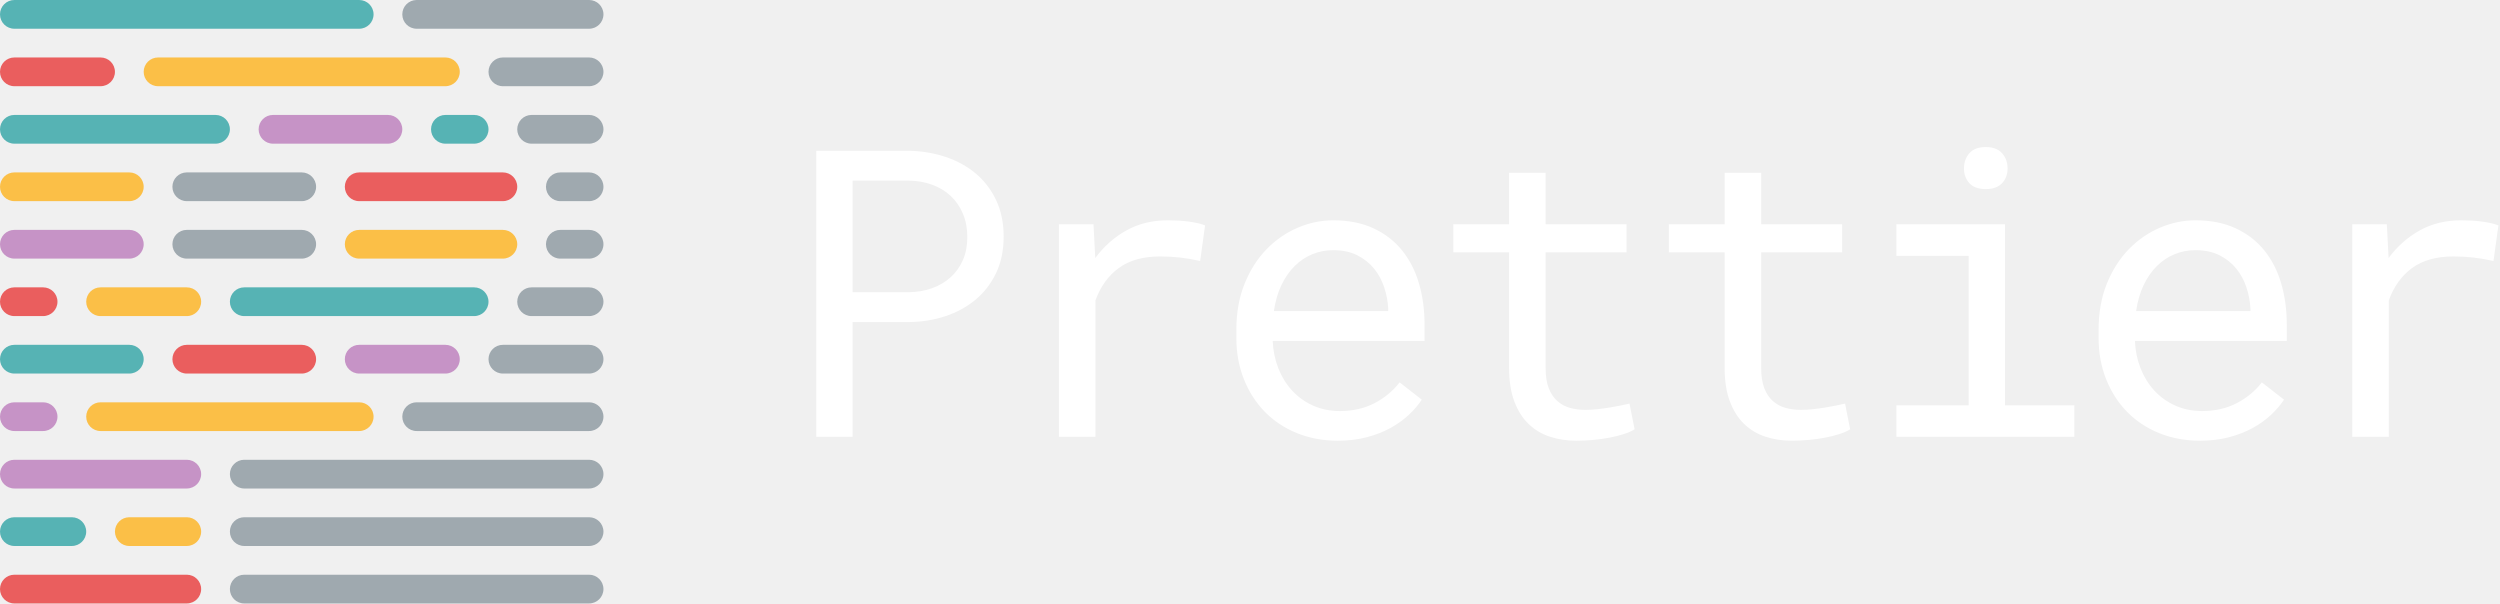
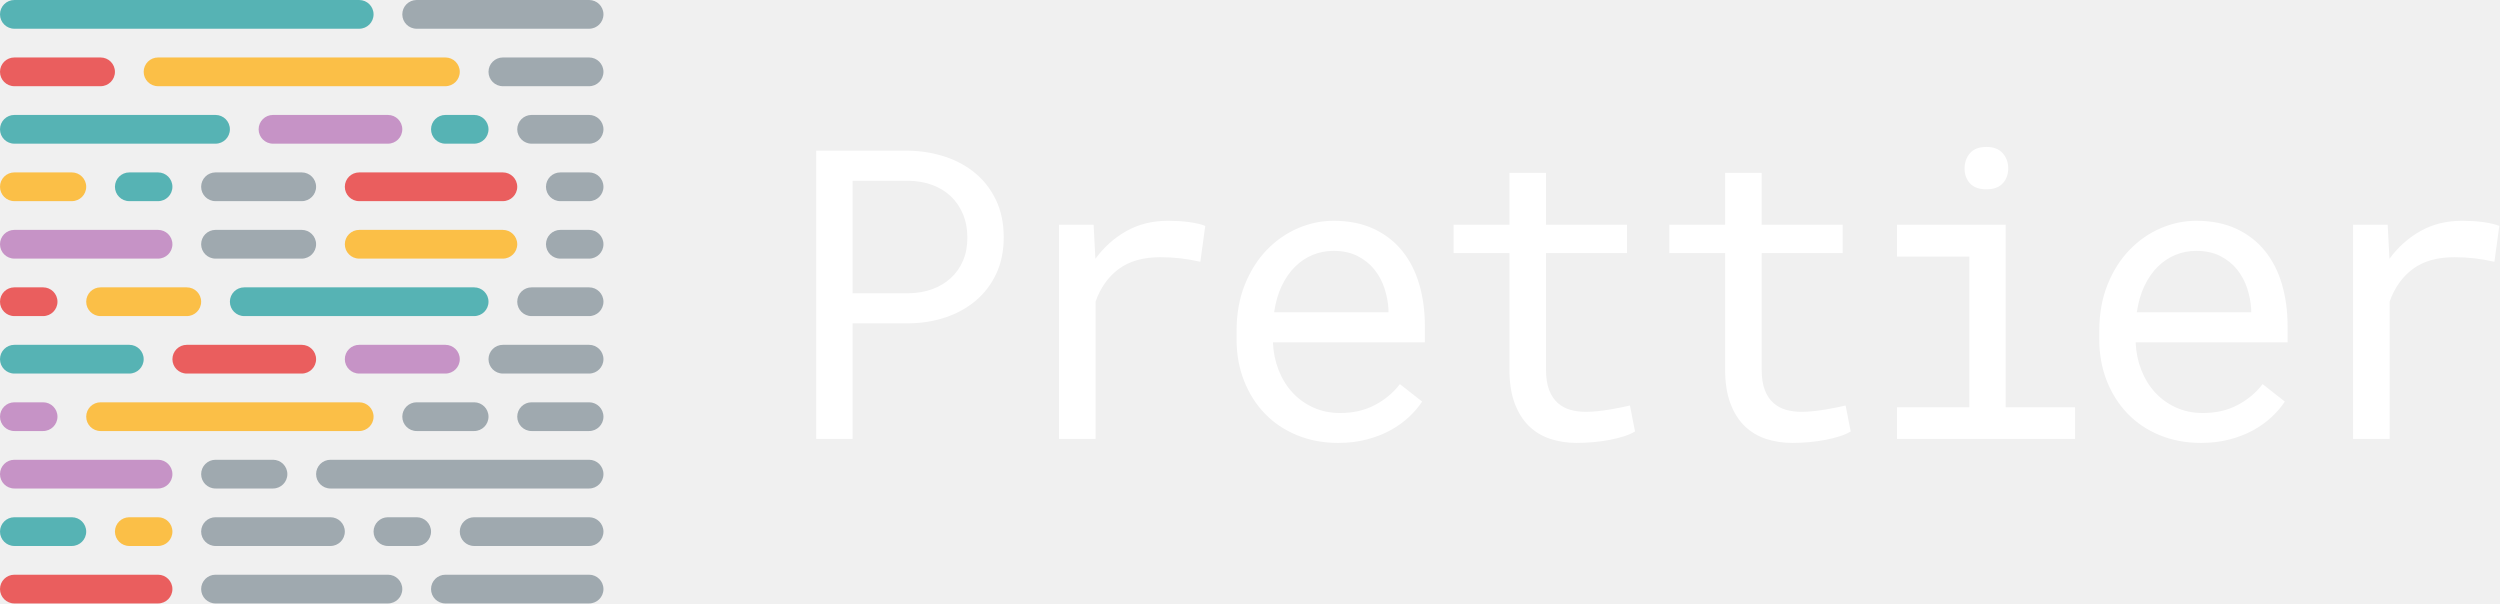
<svg xmlns="http://www.w3.org/2000/svg" width="870px" height="210px" viewBox="0 0 870 210" version="1.1">
  <defs />
  <g id="Page-1" stroke="none" stroke-width="1" fill="none" fill-rule="evenodd">
    <g id="prettier-logo-dark">
      <g id="Text-(Dark)" transform="translate(284, 51)" fill="#FFFFFF">
-         <path d="M12.703,61.078 L12.703,101 L0.057,101 L0.057,1.469 L32.322,1.469 C36.788,1.56 41.015,2.266 45.003,3.588 C48.991,4.91 52.488,6.824 55.496,9.33 C58.504,11.837 60.885,14.936 62.64,18.627 C64.394,22.318 65.271,26.557 65.271,31.342 C65.271,36.127 64.394,40.354 62.64,44.022 C60.885,47.691 58.504,50.779 55.496,53.285 C52.488,55.792 48.991,57.706 45.003,59.027 C41.015,60.349 36.788,61.033 32.322,61.078 L12.703,61.078 Z M12.703,50.688 L32.322,50.688 C35.239,50.642 37.928,50.175 40.389,49.286 C42.85,48.397 44.992,47.133 46.814,45.492 C48.637,43.852 50.062,41.858 51.087,39.511 C52.112,37.164 52.625,34.486 52.625,31.479 C52.625,28.471 52.112,25.759 51.087,23.344 C50.062,20.928 48.649,18.878 46.849,17.191 C45.048,15.505 42.907,14.206 40.423,13.295 C37.939,12.383 35.239,11.905 32.322,11.859 L12.703,11.859 L12.703,50.688 Z M122.375,25.668 C123.56,25.668 124.79,25.702 126.066,25.771 C127.342,25.839 128.562,25.953 129.724,26.112 C130.886,26.272 131.957,26.465 132.937,26.693 C133.916,26.921 134.725,27.172 135.363,27.445 L133.654,39.818 C131.193,39.271 128.858,38.873 126.647,38.622 C124.437,38.371 122.124,38.246 119.709,38.246 C113.784,38.246 108.988,39.59 105.319,42.279 C101.651,44.968 98.951,48.728 97.219,53.559 L97.219,101 L84.504,101 L84.504,27.035 L96.535,27.035 L97.15,38.793 C100.158,34.737 103.77,31.535 107.985,29.188 C112.201,26.841 116.997,25.668 122.375,25.668 Z M181.598,102.367 C176.402,102.367 171.629,101.479 167.276,99.701 C162.924,97.924 159.199,95.44 156.1,92.25 C153.001,89.06 150.585,85.277 148.854,80.902 C147.122,76.527 146.256,71.765 146.256,66.615 L146.256,63.744 C146.256,57.774 147.213,52.431 149.127,47.714 C151.041,42.997 153.582,39.009 156.749,35.751 C159.916,32.492 163.517,29.997 167.55,28.266 C171.583,26.534 175.719,25.668 179.957,25.668 C185.289,25.668 189.949,26.591 193.937,28.437 C197.924,30.282 201.24,32.834 203.883,36.093 C206.526,39.351 208.497,43.191 209.796,47.611 C211.095,52.032 211.744,56.817 211.744,61.967 L211.744,67.641 L158.902,67.641 C159.039,71.013 159.688,74.18 160.851,77.143 C162.013,80.105 163.608,82.691 165.636,84.901 C167.664,87.112 170.09,88.855 172.916,90.131 C175.742,91.407 178.863,92.045 182.281,92.045 C186.793,92.045 190.803,91.133 194.312,89.311 C197.822,87.488 200.738,85.072 203.062,82.064 L210.787,88.08 C209.557,89.949 208.019,91.737 206.173,93.446 C204.327,95.155 202.197,96.671 199.781,97.992 C197.366,99.314 194.632,100.373 191.578,101.171 C188.525,101.968 185.198,102.367 181.598,102.367 Z M179.957,36.059 C177.405,36.059 174.99,36.526 172.711,37.46 C170.432,38.394 168.382,39.761 166.559,41.562 C164.736,43.362 163.198,45.572 161.944,48.192 C160.691,50.813 159.814,53.832 159.312,57.25 L199.098,57.25 L199.098,56.293 C198.961,53.832 198.494,51.394 197.696,48.979 C196.899,46.563 195.725,44.398 194.176,42.484 C192.626,40.57 190.678,39.021 188.331,37.836 C185.984,36.651 183.193,36.059 179.957,36.059 Z M253.877,9.125 L253.877,27.035 L282.041,27.035 L282.041,36.811 L253.877,36.811 L253.877,77.006 C253.877,79.877 254.242,82.247 254.971,84.115 C255.7,85.984 256.702,87.476 257.979,88.593 C259.255,89.709 260.724,90.495 262.388,90.951 C264.051,91.407 265.817,91.635 267.686,91.635 C269.053,91.635 270.465,91.555 271.924,91.396 C273.382,91.236 274.806,91.042 276.196,90.814 C277.586,90.587 278.885,90.347 280.093,90.097 C281.3,89.846 282.292,89.63 283.066,89.447 L284.844,98.402 C283.796,99.04 282.52,99.599 281.016,100.077 C279.512,100.556 277.871,100.966 276.094,101.308 C274.316,101.649 272.437,101.911 270.454,102.094 C268.472,102.276 266.501,102.367 264.541,102.367 C261.26,102.367 258.195,101.9 255.347,100.966 C252.498,100.032 250.026,98.55 247.93,96.522 C245.833,94.494 244.181,91.874 242.974,88.661 C241.766,85.448 241.162,81.563 241.162,77.006 L241.162,36.811 L221.748,36.811 L221.748,27.035 L241.162,27.035 L241.162,9.125 L253.877,9.125 Z M328.891,9.125 L328.891,27.035 L357.055,27.035 L357.055,36.811 L328.891,36.811 L328.891,77.006 C328.891,79.877 329.255,82.247 329.984,84.115 C330.714,85.984 331.716,87.476 332.992,88.593 C334.268,89.709 335.738,90.495 337.401,90.951 C339.065,91.407 340.831,91.635 342.699,91.635 C344.066,91.635 345.479,91.555 346.938,91.396 C348.396,91.236 349.82,91.042 351.21,90.814 C352.6,90.587 353.899,90.347 355.106,90.097 C356.314,89.846 357.305,89.63 358.08,89.447 L359.857,98.402 C358.809,99.04 357.533,99.599 356.029,100.077 C354.525,100.556 352.885,100.966 351.107,101.308 C349.33,101.649 347.45,101.911 345.468,102.094 C343.485,102.276 341.514,102.367 339.555,102.367 C336.273,102.367 333.209,101.9 330.36,100.966 C327.512,100.032 325.04,98.55 322.943,96.522 C320.847,94.494 319.195,91.874 317.987,88.661 C316.78,85.448 316.176,81.563 316.176,77.006 L316.176,36.811 L296.762,36.811 L296.762,27.035 L316.176,27.035 L316.176,9.125 L328.891,9.125 Z M375.945,27.035 L413.748,27.035 L413.748,90.062 L437.879,90.062 L437.879,101 L375.945,101 L375.945,90.062 L401.102,90.062 L401.102,38.041 L375.945,38.041 L375.945,27.035 Z M399.461,7.621 C399.461,5.525 400.088,3.759 401.341,2.323 C402.594,0.888 404.497,0.17 407.049,0.17 C409.555,0.17 411.447,0.888 412.723,2.323 C413.999,3.759 414.637,5.525 414.637,7.621 C414.637,9.672 413.999,11.381 412.723,12.748 C411.447,14.115 409.555,14.799 407.049,14.799 C404.497,14.799 402.594,14.115 401.341,12.748 C400.088,11.381 399.461,9.672 399.461,7.621 Z M481.652,102.367 C476.457,102.367 471.683,101.479 467.331,99.701 C462.979,97.924 459.253,95.44 456.154,92.25 C453.055,89.06 450.64,85.277 448.908,80.902 C447.176,76.527 446.311,71.765 446.311,66.615 L446.311,63.744 C446.311,57.774 447.268,52.431 449.182,47.714 C451.096,42.997 453.636,39.009 456.804,35.751 C459.971,32.492 463.571,29.997 467.604,28.266 C471.638,26.534 475.773,25.668 480.012,25.668 C485.344,25.668 490.004,26.591 493.991,28.437 C497.979,30.282 501.294,32.834 503.938,36.093 C506.581,39.351 508.552,43.191 509.851,47.611 C511.149,52.032 511.799,56.817 511.799,61.967 L511.799,67.641 L458.957,67.641 C459.094,71.013 459.743,74.18 460.905,77.143 C462.067,80.105 463.662,82.691 465.69,84.901 C467.718,87.112 470.145,88.855 472.971,90.131 C475.796,91.407 478.918,92.045 482.336,92.045 C486.848,92.045 490.858,91.133 494.367,89.311 C497.876,87.488 500.793,85.072 503.117,82.064 L510.842,88.08 C509.611,89.949 508.073,91.737 506.228,93.446 C504.382,95.155 502.251,96.671 499.836,97.992 C497.421,99.314 494.686,100.373 491.633,101.171 C488.579,101.968 485.253,102.367 481.652,102.367 Z M480.012,36.059 C477.46,36.059 475.044,36.526 472.766,37.46 C470.487,38.394 468.436,39.761 466.613,41.562 C464.79,43.362 463.252,45.572 461.999,48.192 C460.746,50.813 459.868,53.832 459.367,57.25 L499.152,57.25 L499.152,56.293 C499.016,53.832 498.549,51.394 497.751,48.979 C496.953,46.563 495.78,44.398 494.23,42.484 C492.681,40.57 490.733,39.021 488.386,37.836 C486.039,36.651 483.247,36.059 480.012,36.059 Z M572.457,25.668 C573.642,25.668 574.872,25.702 576.148,25.771 C577.424,25.839 578.644,25.953 579.806,26.112 C580.968,26.272 582.039,26.465 583.019,26.693 C583.998,26.921 584.807,27.172 585.445,27.445 L583.736,39.818 C581.275,39.271 578.94,38.873 576.729,38.622 C574.519,38.371 572.206,38.246 569.791,38.246 C563.867,38.246 559.07,39.59 555.401,42.279 C551.733,44.968 549.033,48.728 547.301,53.559 L547.301,101 L534.586,101 L534.586,27.035 L546.617,27.035 L547.232,38.793 C550.24,34.737 553.852,31.535 558.067,29.188 C562.283,26.841 567.079,25.668 572.457,25.668 Z" id="Prettier" />
+         <path d="M12.698,61.521 L12.698,101.757 L0.045,101.757 L0.045,1.444 L32.328,1.444 C36.797,1.536 41.026,2.247 45.016,3.579 C49.006,4.911 52.506,6.841 55.515,9.367 C58.525,11.893 60.907,15.016 62.663,18.737 C64.418,22.457 65.296,26.729 65.296,31.551 C65.296,36.374 64.418,40.634 62.663,44.332 C60.907,48.029 58.525,51.141 55.515,53.667 C52.506,56.193 49.006,58.122 45.016,59.454 C41.026,60.786 36.797,61.475 32.328,61.521 L12.698,61.521 Z M12.698,51.049 L32.328,51.049 C35.247,51.003 37.937,50.532 40.399,49.637 C42.862,48.741 45.005,47.466 46.829,45.813 C48.653,44.159 50.078,42.15 51.104,39.784 C52.13,37.419 52.643,34.721 52.643,31.689 C52.643,28.658 52.13,25.925 51.104,23.49 C50.078,21.056 48.664,18.989 46.863,17.29 C45.062,15.59 42.919,14.281 40.434,13.363 C37.948,12.444 35.247,11.962 32.328,11.916 L12.698,11.916 L12.698,51.049 Z M122.432,25.833 C123.618,25.833 124.849,25.867 126.126,25.936 C127.402,26.005 128.622,26.12 129.785,26.281 C130.948,26.442 132.019,26.637 133,26.866 C133.98,27.096 134.789,27.349 135.428,27.624 L133.718,40.094 C131.255,39.543 128.918,39.141 126.707,38.889 C124.495,38.636 122.181,38.51 119.765,38.51 C113.837,38.51 109.037,39.865 105.367,42.575 C101.696,45.285 98.994,49.074 97.262,53.943 L97.262,101.757 L84.54,101.757 L84.54,27.211 L96.578,27.211 L97.193,39.061 C100.203,34.973 103.816,31.747 108.034,29.381 C112.252,27.016 117.051,25.833 122.432,25.833 Z M181.688,103.135 C176.49,103.135 171.713,102.239 167.359,100.448 C163.004,98.656 159.276,96.153 156.176,92.938 C153.075,89.723 150.658,85.911 148.926,81.501 C147.193,77.092 146.326,72.292 146.326,67.102 L146.326,64.208 C146.326,58.191 147.284,52.806 149.199,48.052 C151.114,43.298 153.656,39.279 156.826,35.995 C159.995,32.711 163.597,30.196 167.632,28.451 C171.668,26.706 175.806,25.833 180.047,25.833 C185.382,25.833 190.044,26.763 194.034,28.623 C198.024,30.483 201.341,33.056 203.986,36.34 C206.631,39.624 208.603,43.493 209.902,47.949 C211.202,52.404 211.852,57.227 211.852,62.417 L211.852,68.135 L158.98,68.135 C159.117,71.534 159.767,74.726 160.929,77.712 C162.092,80.697 163.688,83.304 165.717,85.532 C167.746,87.759 170.175,89.516 173.002,90.802 C175.829,92.088 178.952,92.731 182.372,92.731 C186.886,92.731 190.899,91.813 194.41,89.975 C197.921,88.138 200.84,85.704 203.165,82.672 L210.894,88.735 C209.663,90.618 208.124,92.421 206.277,94.144 C204.431,95.866 202.299,97.393 199.882,98.725 C197.465,100.057 194.729,101.125 191.674,101.929 C188.619,102.733 185.29,103.135 181.688,103.135 Z M180.047,36.305 C177.493,36.305 175.076,36.776 172.796,37.718 C170.516,38.659 168.465,40.037 166.641,41.851 C164.817,43.666 163.278,45.893 162.024,48.534 C160.77,51.175 159.892,54.218 159.39,57.663 L199.198,57.663 L199.198,56.699 C199.061,54.218 198.594,51.761 197.796,49.327 C196.998,46.892 195.824,44.711 194.273,42.781 C192.723,40.852 190.774,39.291 188.425,38.097 C186.077,36.902 183.284,36.305 180.047,36.305 Z M254.008,9.16 L254.008,27.211 L282.188,27.211 L282.188,37.063 L254.008,37.063 L254.008,77.574 C254.008,80.468 254.373,82.856 255.103,84.739 C255.832,86.622 256.835,88.127 258.112,89.252 C259.389,90.377 260.86,91.17 262.524,91.629 C264.188,92.088 265.955,92.318 267.825,92.318 C269.193,92.318 270.606,92.238 272.065,92.077 C273.525,91.916 274.95,91.721 276.34,91.491 C277.731,91.261 279.031,91.02 280.239,90.768 C281.447,90.515 282.439,90.297 283.214,90.113 L284.993,99.139 C283.944,99.782 282.667,100.344 281.162,100.827 C279.658,101.309 278.016,101.722 276.238,102.067 C274.459,102.411 272.578,102.675 270.595,102.859 C268.611,103.043 266.639,103.135 264.678,103.135 C261.395,103.135 258.329,102.664 255.479,101.722 C252.629,100.781 250.155,99.288 248.058,97.244 C245.96,95.2 244.307,92.559 243.099,89.321 C241.89,86.083 241.286,82.167 241.286,77.574 L241.286,37.063 L221.861,37.063 L221.861,27.211 L241.286,27.211 L241.286,9.16 L254.008,9.16 Z M329.064,9.16 L329.064,27.211 L357.244,27.211 L357.244,37.063 L329.064,37.063 L329.064,77.574 C329.064,80.468 329.429,82.856 330.159,84.739 C330.888,86.622 331.892,88.127 333.168,89.252 C334.445,90.377 335.916,91.17 337.58,91.629 C339.244,92.088 341.011,92.318 342.881,92.318 C344.249,92.318 345.662,92.238 347.121,92.077 C348.581,91.916 350.006,91.721 351.396,91.491 C352.787,91.261 354.087,91.02 355.295,90.768 C356.503,90.515 357.495,90.297 358.27,90.113 L360.049,99.139 C359,99.782 357.723,100.344 356.218,100.827 C354.714,101.309 353.072,101.722 351.294,102.067 C349.515,102.411 347.634,102.675 345.651,102.859 C343.667,103.043 341.695,103.135 339.735,103.135 C336.451,103.135 333.385,102.664 330.535,101.722 C327.685,100.781 325.211,99.288 323.114,97.244 C321.016,95.2 319.363,92.559 318.155,89.321 C316.947,86.083 316.342,82.167 316.342,77.574 L316.342,37.063 L296.917,37.063 L296.917,27.211 L316.342,27.211 L316.342,9.16 L329.064,9.16 Z M376.146,27.211 L413.97,27.211 L413.97,90.733 L438.114,90.733 L438.114,101.757 L376.146,101.757 L376.146,90.733 L401.316,90.733 L401.316,38.303 L376.146,38.303 L376.146,27.211 Z M399.675,7.644 C399.675,5.531 400.302,3.752 401.556,2.305 C402.81,0.858 404.713,0.135 407.267,0.135 C409.775,0.135 411.667,0.858 412.944,2.305 C414.221,3.752 414.859,5.531 414.859,7.644 C414.859,9.711 414.221,11.434 412.944,12.812 C411.667,14.189 409.775,14.878 407.267,14.878 C404.713,14.878 402.81,14.189 401.556,12.812 C400.302,11.434 399.675,9.711 399.675,7.644 Z M481.912,103.135 C476.714,103.135 471.938,102.239 467.583,100.448 C463.228,98.656 459.501,96.153 456.4,92.938 C453.299,89.723 450.883,85.911 449.15,81.501 C447.417,77.092 446.551,72.292 446.551,67.102 L446.551,64.208 C446.551,58.191 447.508,52.806 449.423,48.052 C451.339,43.298 453.881,39.279 457.05,35.995 C460.219,32.711 463.821,30.196 467.857,28.451 C471.892,26.706 476.03,25.833 480.271,25.833 C485.606,25.833 490.268,26.763 494.258,28.623 C498.248,30.483 501.565,33.056 504.21,36.34 C506.855,39.624 508.827,43.493 510.127,47.949 C511.426,52.404 512.076,57.227 512.076,62.417 L512.076,68.135 L459.204,68.135 C459.341,71.534 459.991,74.726 461.154,77.712 C462.316,80.697 463.912,83.304 465.942,85.532 C467.971,87.759 470.399,89.516 473.226,90.802 C476.053,92.088 479.177,92.731 482.596,92.731 C487.111,92.731 491.123,91.813 494.635,89.975 C498.146,88.138 501.064,85.704 503.389,82.672 L511.118,88.735 C509.887,90.618 508.348,92.421 506.502,94.144 C504.655,95.866 502.523,97.393 500.106,98.725 C497.69,100.057 494.954,101.125 491.899,101.929 C488.843,102.733 485.515,103.135 481.912,103.135 Z M480.271,36.305 C477.717,36.305 475.301,36.776 473.021,37.718 C470.741,38.659 468.689,40.037 466.865,41.851 C465.041,43.666 463.502,45.893 462.248,48.534 C460.994,51.175 460.116,54.218 459.615,57.663 L499.422,57.663 L499.422,56.699 C499.286,54.218 498.818,51.761 498.02,49.327 C497.222,46.892 496.048,44.711 494.498,42.781 C492.947,40.852 490.998,39.291 488.65,38.097 C486.301,36.902 483.508,36.305 480.271,36.305 Z M572.768,25.833 C573.954,25.833 575.185,25.867 576.462,25.936 C577.739,26.005 578.959,26.12 580.121,26.281 C581.284,26.442 582.356,26.637 583.336,26.866 C584.316,27.096 585.126,27.349 585.764,27.624 L584.054,40.094 C581.592,39.543 579.255,39.141 577.043,38.889 C574.832,38.636 572.518,38.51 570.101,38.51 C564.173,38.51 559.374,39.865 555.703,42.575 C552.032,45.285 549.331,49.074 547.598,53.943 L547.598,101.757 L534.876,101.757 L534.876,27.211 L546.914,27.211 L547.53,39.061 C550.539,34.973 554.153,31.747 558.371,29.381 C562.589,27.016 567.388,25.833 572.768,25.833 Z" id="Prettier" />
      </g>
      <g id="Icon-(Dark)">
        <g id="Group">
          <rect id="Rectangle" fill="#56B3B4" x="150" y="40" width="20" height="10" rx="5" />
-           <rect id="Rectangle" fill="#EA5E5E" x="0" y="200" width="70" height="10" rx="5" />
+           <rect id="Rectangle" fill="#EA5E5E" x="0" y="200" width="60" height="10" rx="5" />
          <rect id="Rectangle" fill="#C693C6" x="120" y="120" width="40" height="10" rx="5" />
          <rect id="Rectangle" fill="#EA5E5E" x="60" y="120" width="50" height="10" rx="5" />
          <rect id="Rectangle" fill="#56B3B4" x="0" y="120" width="50" height="10" rx="5" />
-           <rect id="Rectangle" fill="#C693C6" x="0" y="160" width="70" height="10" rx="5" />
-           <rect id="Rectangle" fill="#C693C6" x="0" y="80" width="50" height="10" rx="5" />
+           <rect id="Rectangle" fill="#C693C6" x="0" y="160" width="60" height="10" rx="5" />
+           <rect id="Rectangle" fill="#C693C6" x="0" y="80" width="60" height="10" rx="5" />
          <rect id="Rectangle" fill="#FBBF47" x="50" y="20" width="110" height="10" rx="5" />
          <rect id="Rectangle" fill="#EA5E5E" x="0" y="20" width="40" height="10" rx="5" />
-           <rect id="Rectangle" fill="#FBBF47" x="40" y="180" width="30" height="10" rx="5" />
+           <rect id="Rectangle" fill="#FBBF47" x="40" y="180" width="20" height="10" rx="5" />
+           <rect id="Rectangle" fill="#56B3B4" x="40" y="60" width="20" height="10" rx="5" />
          <rect id="Rectangle" fill="#56B3B4" x="0" y="180" width="30" height="10" rx="5" />
+           <rect id="Rectangle" fill="#FBBF47" x="0" y="60" width="30" height="10" rx="5" />
+           <rect id="Rectangle" fill="#4D616E" opacity="0.5" x="130" y="180" width="20" height="10" rx="5" />
+           <rect id="Rectangle" fill="#4D616E" opacity="0.5" x="70" y="180" width="50" height="10" rx="5" />
+           <rect id="Rectangle" fill="#4D616E" opacity="0.5" x="160" y="180" width="50" height="10" rx="5" />
          <rect id="Rectangle" fill="#56B3B4" x="80" y="100" width="90" height="10" rx="5" />
          <rect id="Rectangle" fill="#FBBF47" x="30" y="100" width="40" height="10" rx="5" />
          <rect id="Rectangle" fill="#EA5E5E" x="0" y="100" width="20" height="10" rx="5" />
          <rect id="Rectangle" fill="#C693C6" x="90" y="40" width="50" height="10" rx="5" />
          <rect id="Rectangle" fill="#56B3B4" x="0" y="40" width="80" height="10" rx="5" />
          <rect id="Rectangle" fill="#FBBF47" x="30" y="140" width="100" height="10" rx="5" />
          <rect id="Rectangle" fill="#C693C6" x="0" y="140" width="20" height="10" rx="5" />
          <rect id="Rectangle" fill="#EA5E5E" x="120" y="60" width="60" height="10" rx="5" />
          <rect id="Rectangle" fill="#FBBF47" x="120" y="80" width="60" height="10" rx="5" />
-           <rect id="Rectangle" fill="#FBBF47" x="0" y="60" width="50" height="10" rx="5" />
          <rect id="Rectangle" fill="#56B3B4" x="0" y="0" width="130" height="10" rx="5" />
          <rect id="Rectangle" fill="#4D616E" opacity="0.5" x="140" y="0" width="70" height="10" rx="5" />
-           <rect id="Rectangle" fill="#4D616E" opacity="0.5" x="140" y="140" width="70" height="10" rx="5" />
+           <rect id="Rectangle" fill="#4D616E" opacity="0.5" x="140" y="140" width="30" height="10" rx="5" />
+           <rect id="Rectangle" fill="#4D616E" opacity="0.5" x="180" y="140" width="30" height="10" rx="5" />
          <rect id="Rectangle" fill="#4D616E" opacity="0.5" x="170" y="120" width="40" height="10" rx="5" />
          <rect id="Rectangle" fill="#4D616E" opacity="0.5" x="170" y="20" width="40" height="10" rx="5" />
          <rect id="Rectangle" fill="#4D616E" opacity="0.5" x="180" y="100" width="30" height="10" rx="5" />
          <rect id="Rectangle" fill="#4D616E" opacity="0.5" x="180" y="40" width="30" height="10" rx="5" />
          <rect id="Rectangle" fill="#4D616E" opacity="0.5" x="190" y="60" width="20" height="10" rx="5" />
          <rect id="Rectangle" fill="#4D616E" opacity="0.5" x="190" y="80" width="20" height="10" rx="5" />
-           <rect id="Rectangle" fill="#4D616E" opacity="0.5" x="80" y="160" width="130" height="10" rx="5" />
-           <rect id="Rectangle" fill="#4D616E" opacity="0.5" x="80" y="180" width="130" height="10" rx="5" />
-           <rect id="Rectangle" fill="#4D616E" opacity="0.5" x="80" y="200" width="130" height="10" rx="5" />
-           <rect id="Rectangle" fill="#4D616E" opacity="0.5" x="60" y="60" width="50" height="10" rx="5" />
-           <rect id="Rectangle" fill="#4D616E" opacity="0.5" x="60" y="80" width="50" height="10" rx="5" />
+           <rect id="Rectangle" fill="#4D616E" opacity="0.5" x="110" y="160" width="100" height="10" rx="5" />
+           <rect id="Rectangle" fill="#4D616E" opacity="0.5" x="70" y="160" width="30" height="10" rx="5" />
+           <rect id="Rectangle" fill="#4D616E" opacity="0.5" x="150" y="200" width="60" height="10" rx="5" />
+           <rect id="Rectangle" fill="#4D616E" opacity="0.5" x="70" y="200" width="70" height="10" rx="5" />
+           <rect id="Rectangle" fill="#4D616E" opacity="0.5" x="70" y="60" width="40" height="10" rx="5" />
+           <rect id="Rectangle" fill="#4D616E" opacity="0.5" x="70" y="80" width="40" height="10" rx="5" />
        </g>
      </g>
    </g>
  </g>
</svg>
